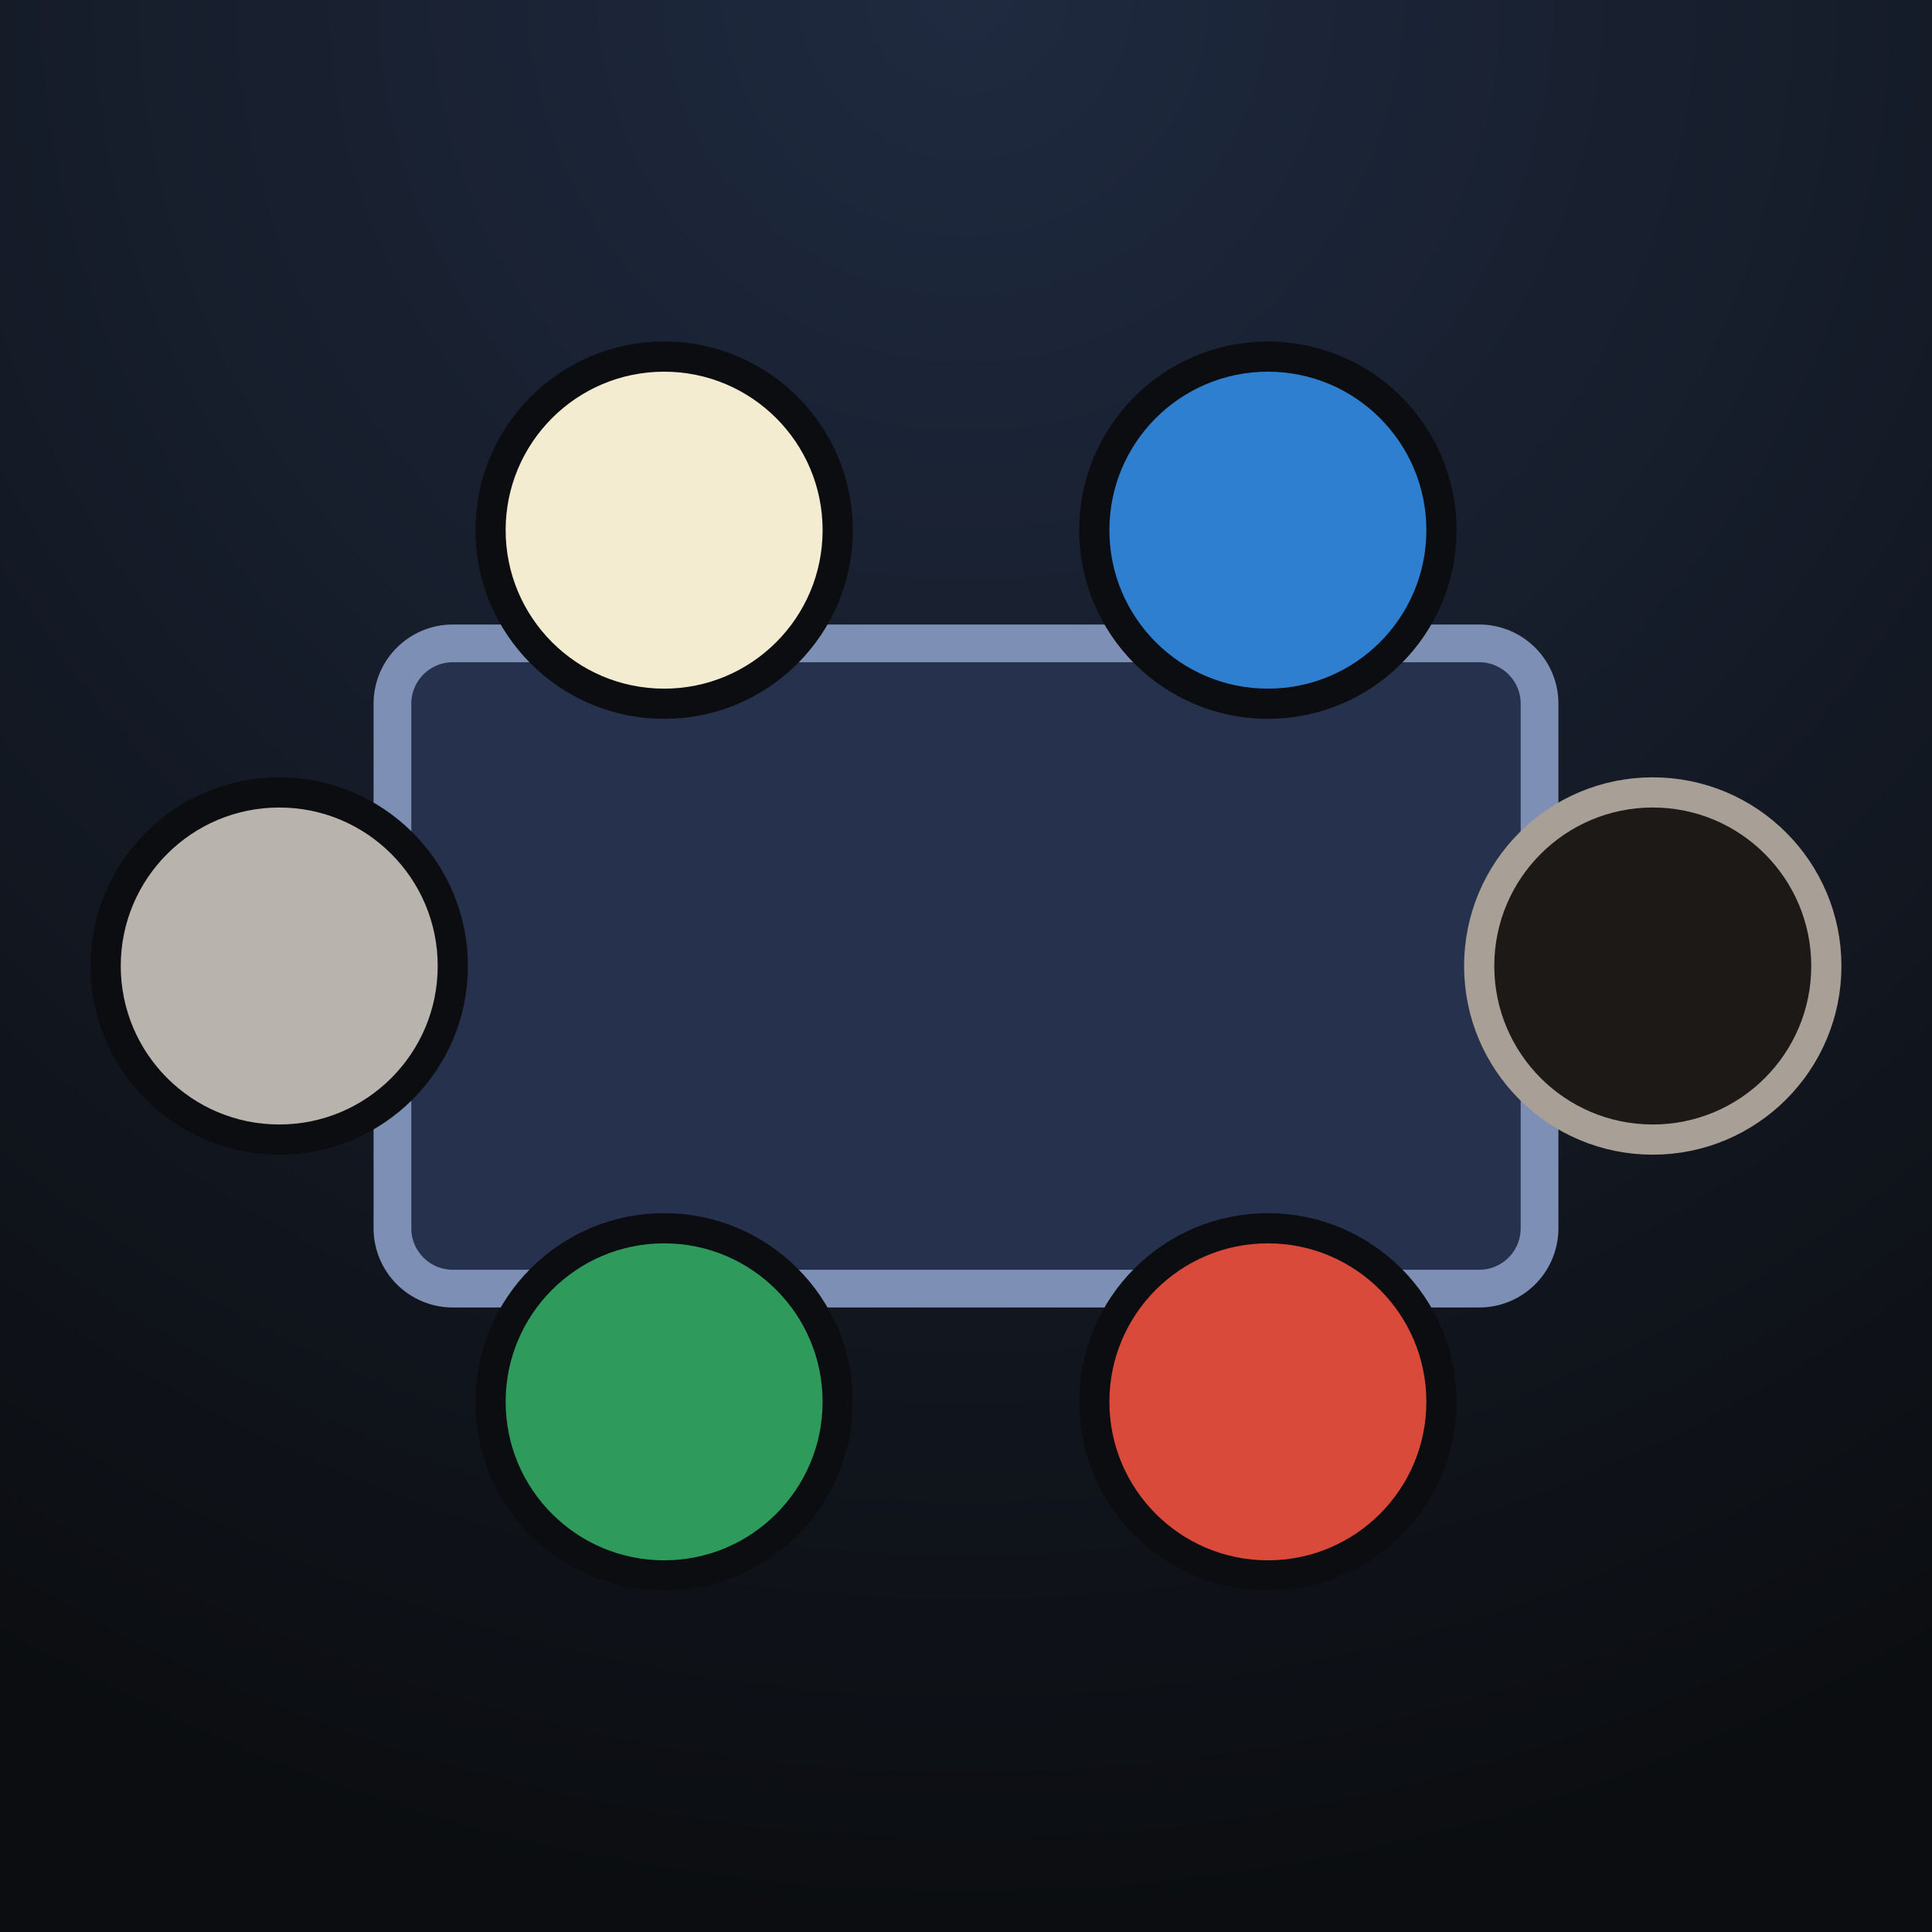
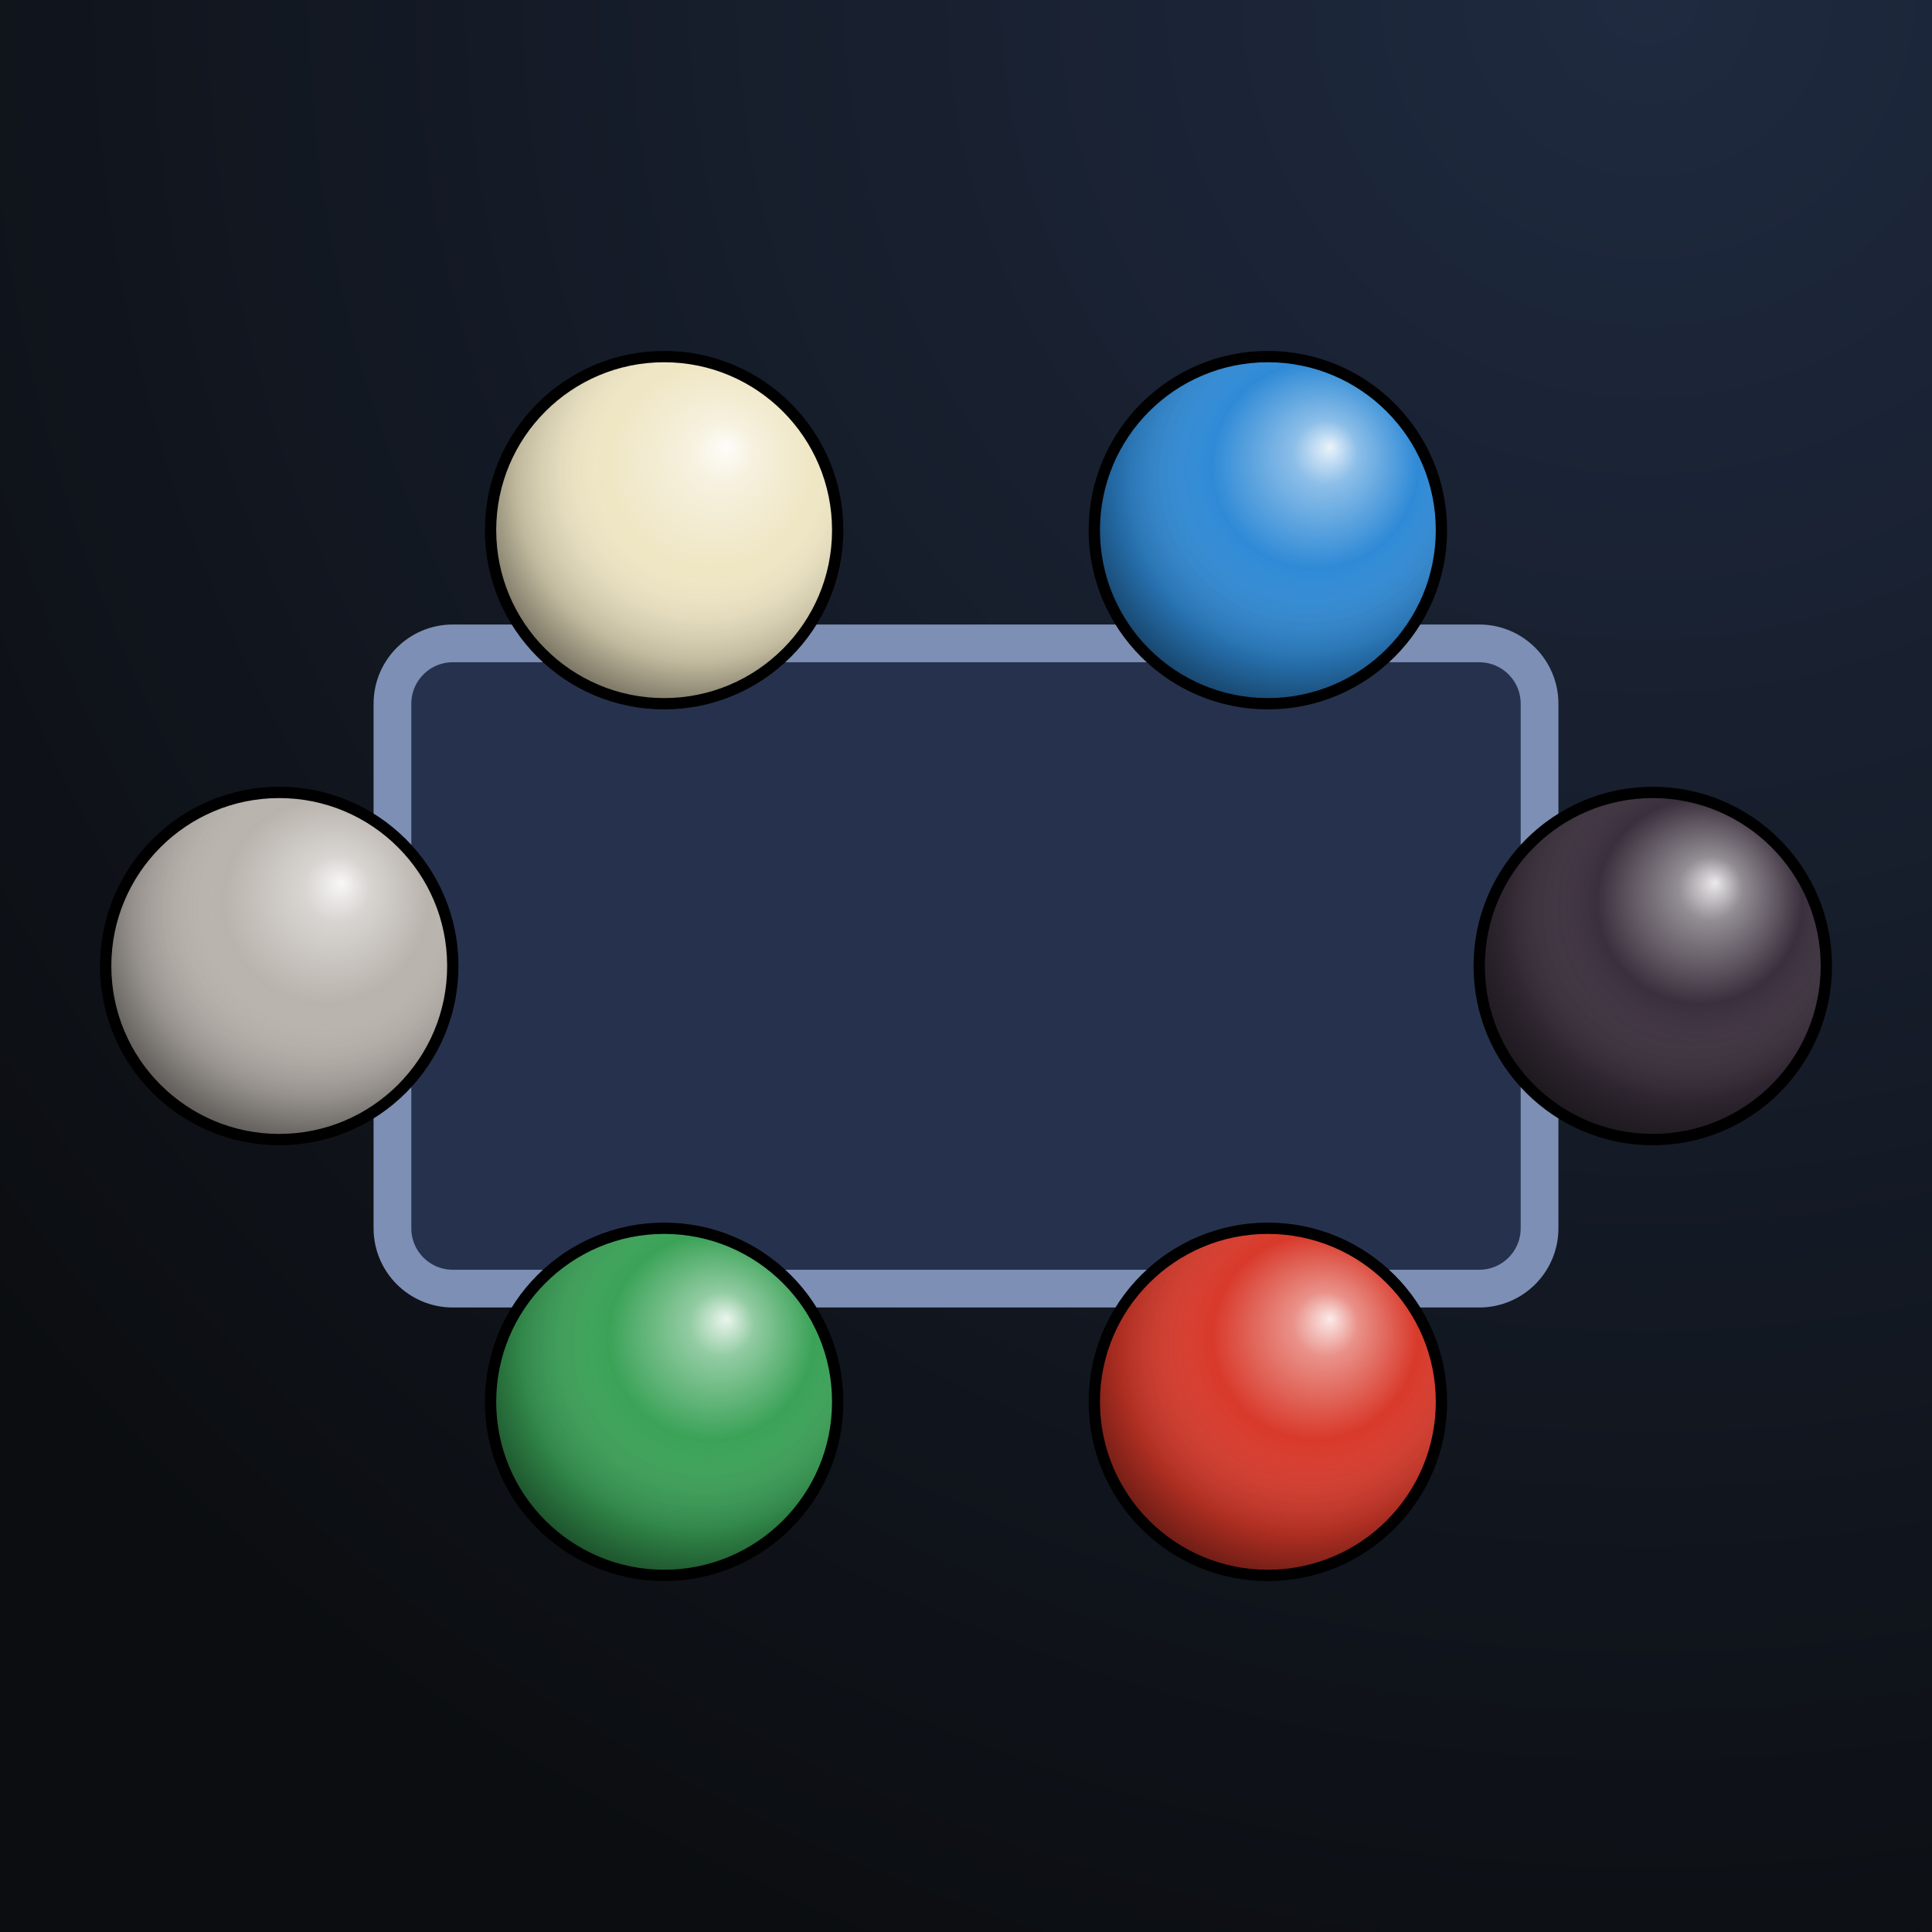
- <svg xmlns="http://www.w3.org/2000/svg" viewBox="0 0 512 512">
+ <svg xmlns="http://www.w3.org/2000/svg" xmlns:xlink="http://www.w3.org/1999/xlink" viewBox="0 0 512 512">
  <defs>
-     <radialGradient id="bg" cx="50%" cy="0%" r="100%">
+     <radialGradient id="bg" cx="85%" cy="0%" r="110%">
      <stop offset="0" stop-color="#1f2a40" />
      <stop offset="1" stop-color="#0b0d10" />
    </radialGradient>
+     <radialGradient id="shade" cx=".58" cy=".38" r=".66" fx=".68" fy=".26">
+       <stop offset="0" stop-color="#fff" stop-opacity=".9" />
+       <stop offset=".14" stop-color="#fff" stop-opacity=".45" />
+       <stop offset=".45" stop-color="#fff" stop-opacity="0" />
+       <stop offset=".8" stop-color="#000" stop-opacity=".2" />
+       <stop offset="1" stop-color="#000" stop-opacity=".55" />
+     </radialGradient>
+     <circle id="pip" r="46" />
  </defs>
  <rect width="512" height="512" fill="url(#bg)" />
  <rect x="104" y="170.5" width="304" height="171" rx="16" fill="#26324d" stroke="#7d8fb5" stroke-width="10" />
-   <g stroke="#0b0d10" stroke-width="8">
-     <circle cx="176" cy="140.5" r="46" fill="#f3ecd0" />
-     <circle cx="336" cy="140.5" r="46" fill="#2f7fd0" />
-     <circle cx="438" cy="256" r="46" fill="#1d1917" stroke="#a89f96" />
-     <circle cx="336" cy="371.5" r="46" fill="#d94a3a" />
-     <circle cx="176" cy="371.5" r="46" fill="#2e9a5b" />
-     <circle cx="74" cy="256" r="46" fill="#b9b3ad" />
+   <g id="pips">
+     <use xlink:href="#pip" x="176" y="140.5" fill="#efe6c4" />
+     <use xlink:href="#pip" x="336" y="140.5" fill="#2f8ad6" />
+     <use xlink:href="#pip" x="438" y="256" fill="#3a2f3c" />
+     <use xlink:href="#pip" x="336" y="371.5" fill="#d8392a" />
+     <use xlink:href="#pip" x="176" y="371.5" fill="#3aa257" />
+     <use xlink:href="#pip" x="74" y="256" fill="#b9b3ad" />
+   </g>
+   <g fill="url(#shade)" stroke="#000" stroke-width="3">
+     <use xlink:href="#pip" x="176" y="140.5" />
+     <use xlink:href="#pip" x="336" y="140.5" />
+     <use xlink:href="#pip" x="438" y="256" />
+     <use xlink:href="#pip" x="336" y="371.5" />
+     <use xlink:href="#pip" x="176" y="371.5" />
+     <use xlink:href="#pip" x="74" y="256" />
  </g>
</svg>
